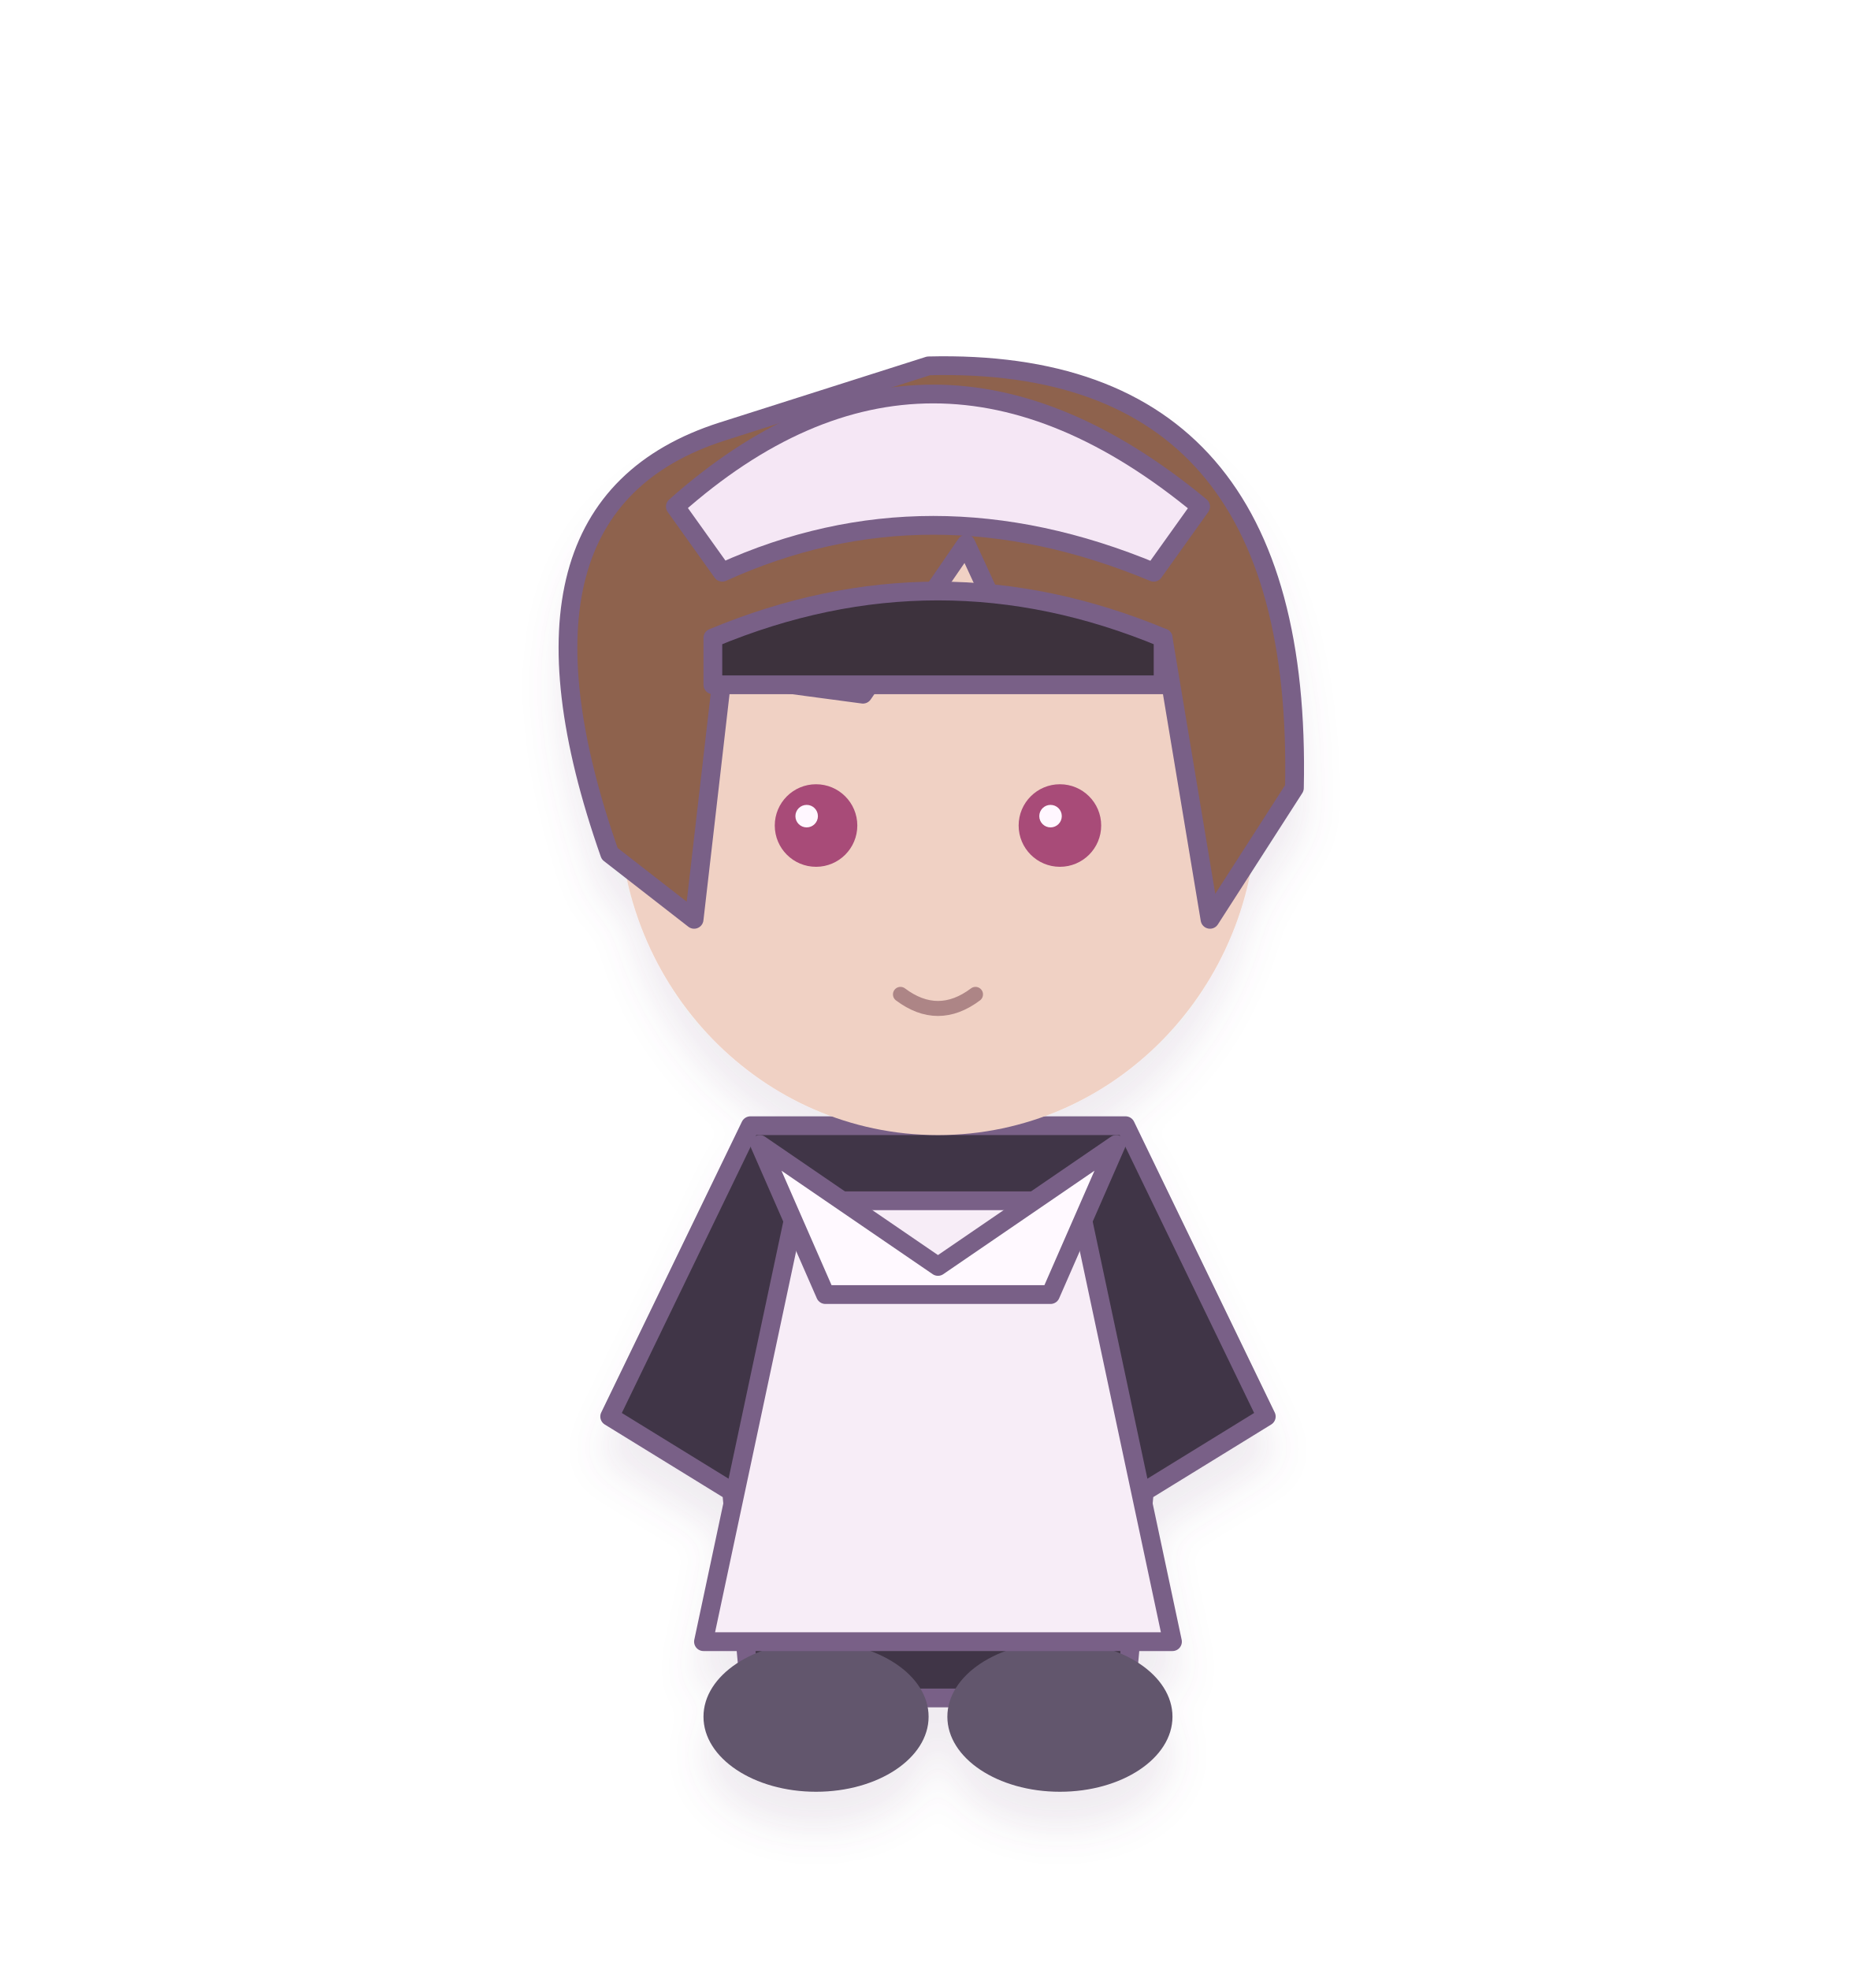
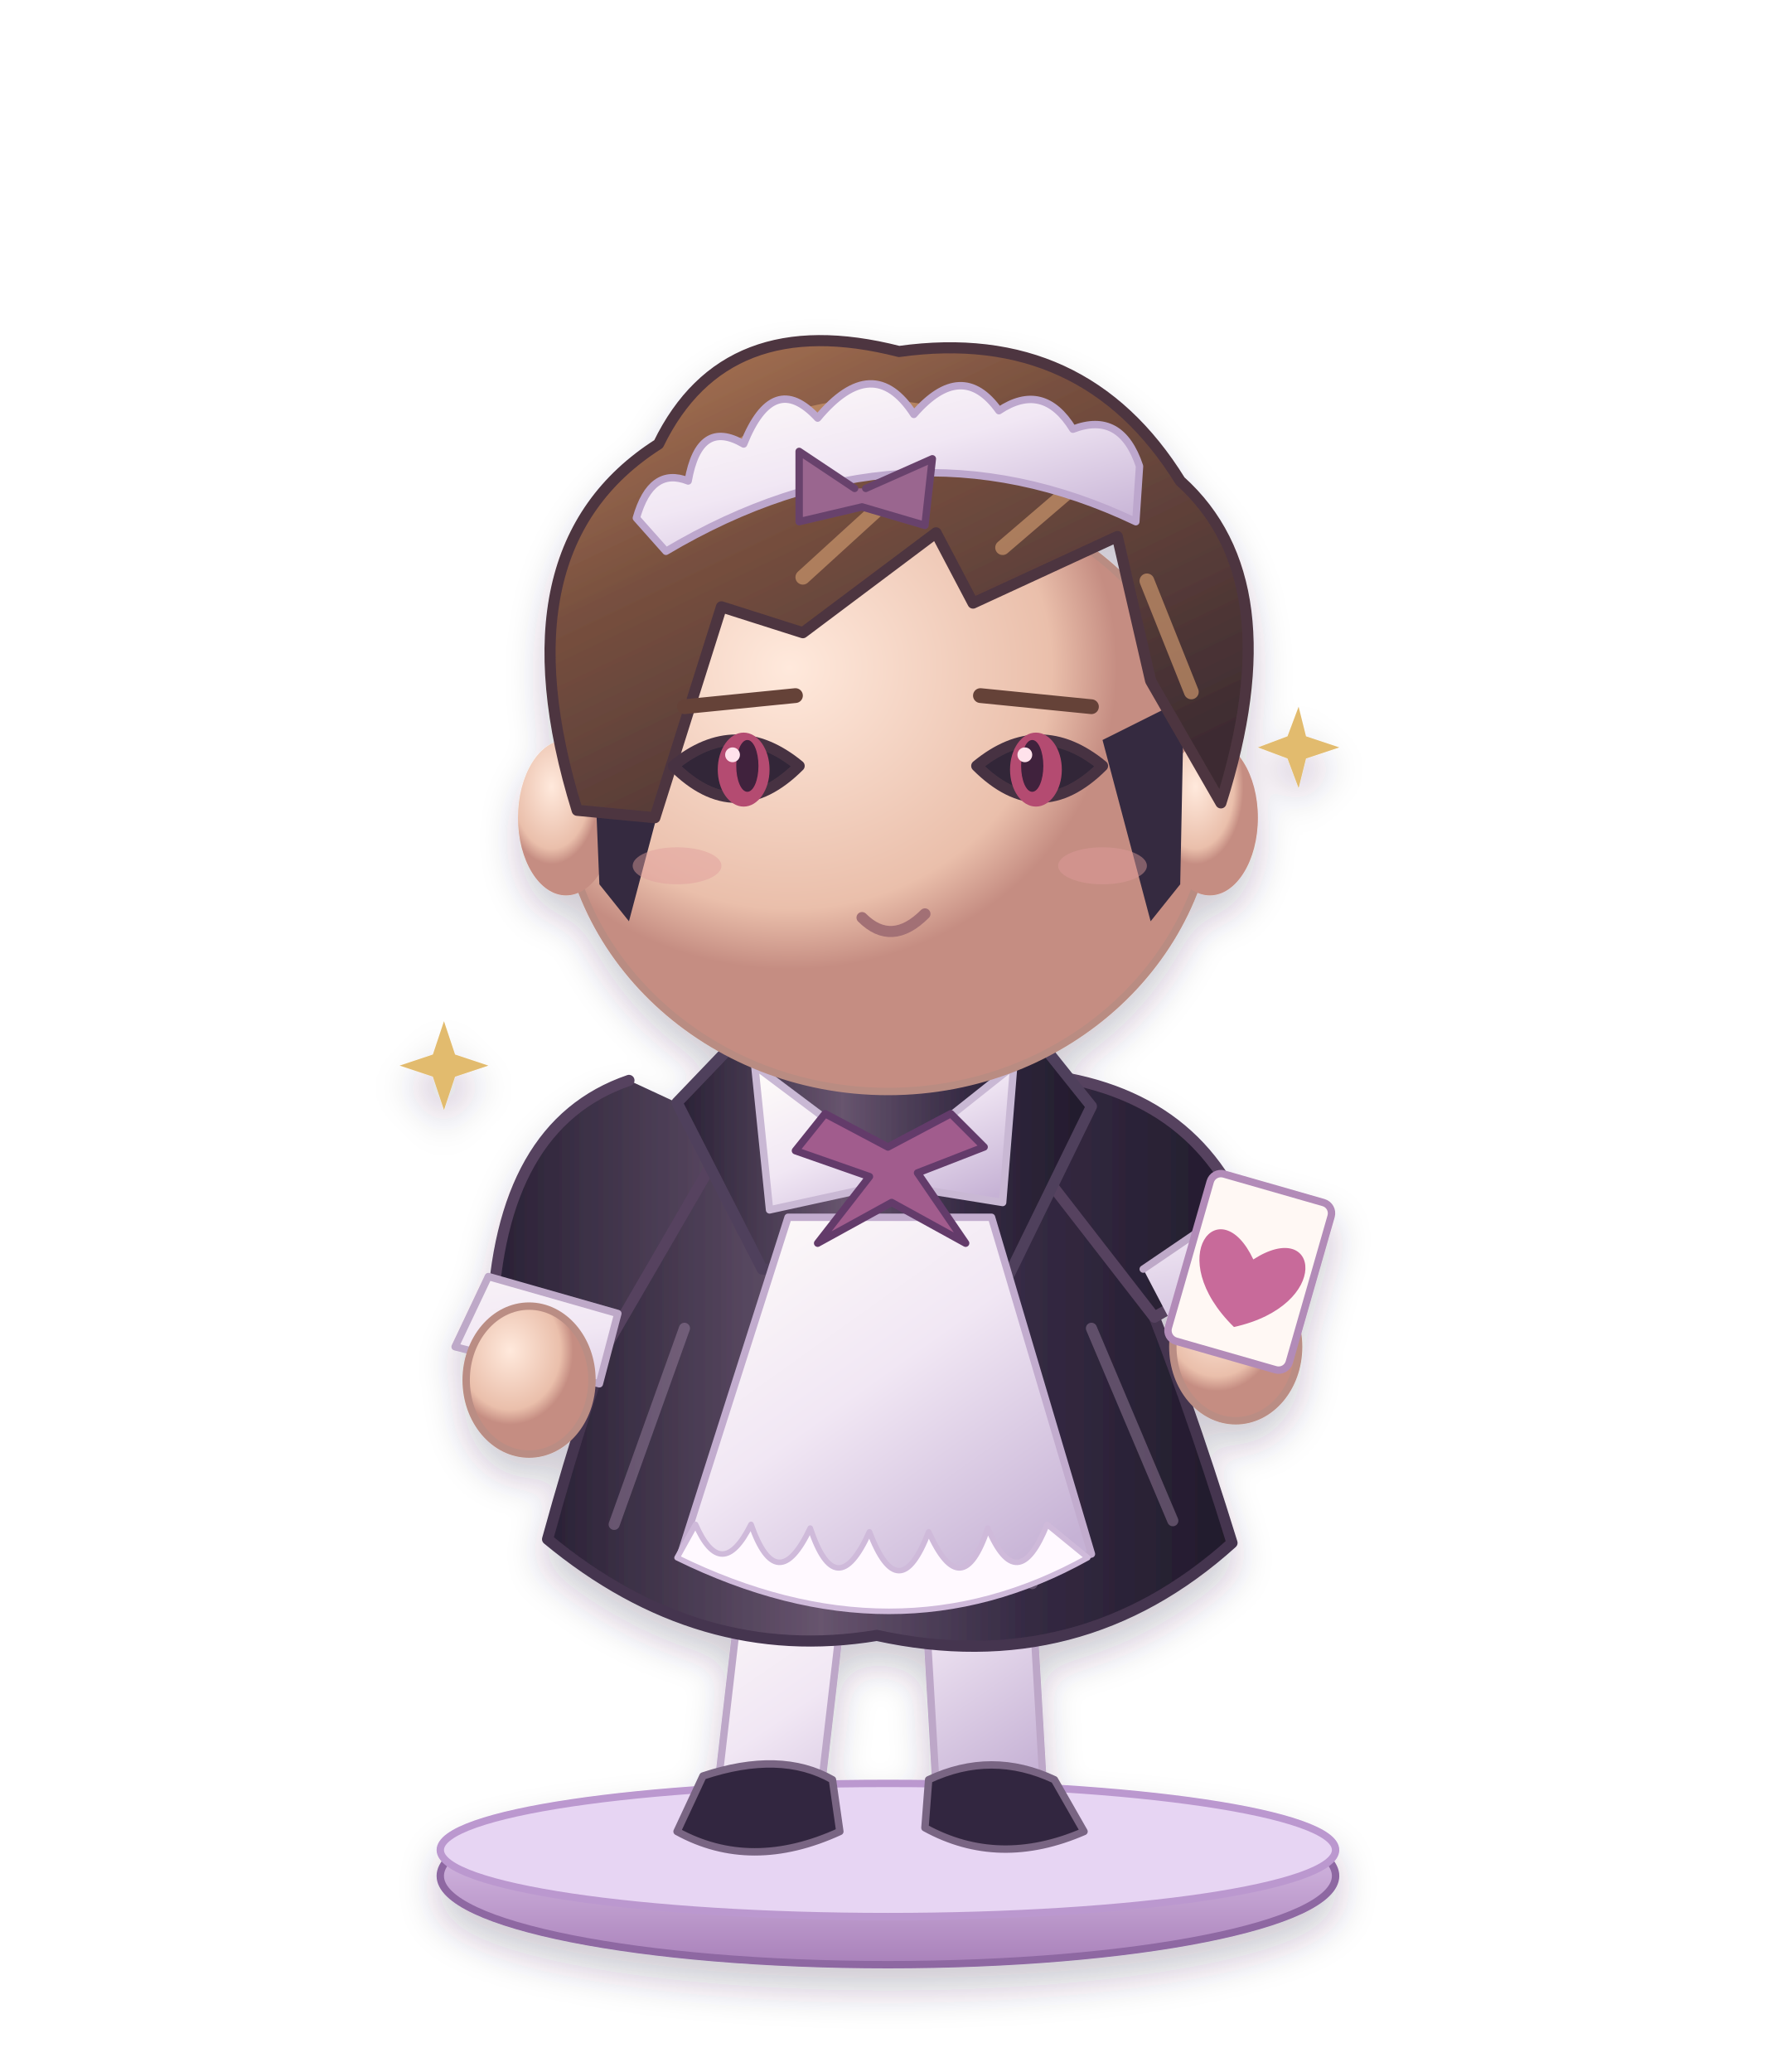
- <svg xmlns="http://www.w3.org/2000/svg" viewBox="0 0 200 210">
+ <svg xmlns="http://www.w3.org/2000/svg" width="480" height="560" viewBox="0 0 480 560" role="img" aria-label="Gambit maid collectible figure">
  <defs>
-     <filter id="soft">
-       <feDropShadow dx="0" dy="4" stdDeviation="2" flood-color="#806087" flood-opacity=".12" />
+     <radialGradient id="skin" cx=".35" cy=".3">
+       <stop stop-color="#ffe9dc" />
+       <stop offset=".8" stop-color="#eabfab" />
+       <stop offset="1" stop-color="#c58d82" />
+     </radialGradient>
+     <linearGradient id="hair" x2=".7" y2="1">
+       <stop stop-color="#b57c59" />
+       <stop offset=".4" stop-color="#78503f" />
+       <stop offset="1" stop-color="#3e2c32" />
+     </linearGradient>
+     <linearGradient id="dress" x1="0" x2="1">
+       <stop stop-color="#292135" />
+       <stop offset=".4" stop-color="#67546e" />
+       <stop offset=".7" stop-color="#352a43" />
+       <stop offset="1" stop-color="#211b2b" />
+     </linearGradient>
+     <linearGradient id="silk" x2=".8" y2="1">
+       <stop stop-color="#fffdfa" />
+       <stop offset=".5" stop-color="#f1e7f4" />
+       <stop offset="1" stop-color="#c6b2d5" />
+     </linearGradient>
+     <linearGradient id="base" y2="1" x2="0">
+       <stop stop-color="#e9d4f5" />
+       <stop offset="1" stop-color="#a981ba" />
+     </linearGradient>
+     <filter id="shadow">
+       <feDropShadow dx="0" dy="6" stdDeviation="5" flood-color="#382347" flood-opacity=".24" />
    </filter>
  </defs>
-   <g filter="url(#soft)">
-     <path d="M80 120L65 151 78 159 80 181h40l2-22 13-8-15-31Z" fill="#403646" stroke="#796087" stroke-width="2" stroke-linecap="round" stroke-linejoin="round" />
-     <ellipse cx="87" cy="183" rx="12" ry="8" fill="#62566d" />
-     <ellipse cx="113" cy="183" rx="12" ry="8" fill="#62566d" />
-     <ellipse cx="100" cy="86" rx="34" ry="35" fill="#f0d1c4" />
-     <path d="M65 91Q52 54 77 46L99 39Q139 38 138 84L129 98 124 68 109 71 103 58 92 74 77 72 74 98Z" fill="#8e624d" stroke="#796087" stroke-width="2" stroke-linecap="round" stroke-linejoin="round" />
-     <ellipse cx="87" cy="88" rx="4.4" ry="4.4" fill="#a84b78" />
-     <ellipse cx="113" cy="88" rx="4.4" ry="4.4" fill="#a84b78" />
-     <ellipse cx="86" cy="87" rx="1.2" ry="1.2" fill="#fff7ff" />
-     <ellipse cx="112" cy="87" rx="1.2" ry="1.2" fill="#fff7ff" />
-     <path d="M96 106q4 3 8 0" fill="none" stroke="#ad8586" stroke-width="1.6" stroke-linecap="round" stroke-linejoin="round" />
-     <path d="M76 68q24-10 48 0v5H76Z" fill="#3c313e" stroke="#796087" stroke-width="2" stroke-linecap="round" stroke-linejoin="round" />
-     <path d="M85 128h30l10 47H75Z" fill="#f7edf7" stroke="#796087" stroke-width="2" stroke-linecap="round" stroke-linejoin="round" />
-     <path d="M81 122l19 13 19-13-7 16H88Z" fill="#fff9ff" stroke="#796087" stroke-width="2" stroke-linecap="round" stroke-linejoin="round" />
-     <path d="M72 54q27-24 56 0l-5 7q-24-10-46 0Z" fill="#f5e7f5" stroke="#796087" stroke-width="2" stroke-linecap="round" stroke-linejoin="round" />
+   <g filter="url(#shadow)" stroke-linejoin="round" stroke-linecap="round">
+     <ellipse cx="240" cy="507" rx="121" ry="24" fill="url(#base)" stroke="#8e68a2" stroke-width="2" />
+     <ellipse cx="240" cy="500" rx="121" ry="18" fill="#e7d5f3" stroke="#bb98cf" stroke-width="2" />
+     <path d="m202 414-8 69q12 13 28 0l8-69m19 0 4 69q17 13 29 0l-4-69" fill="url(#silk)" stroke="#bda7c8" stroke-width="2" />
+     <path d="m190 480q21-7 35 1l2 14q-24 11-44 0zm61 1q17-8 34 0l8 14q-23 10-43-1z" fill="#33283f" stroke="#796583" stroke-width="2" />
+     <path d="M196 293q-26 43-48 123 41 34 89 26 55 12 96-25-25-81-51-125Z" fill="url(#dress)" stroke="#45344f" stroke-width="3" />
+     <path d="m185 359-19 53m47-83-7 98m65-97 8 98m16-69 22 52" fill="none" stroke="#a88cab" stroke-opacity=".42" stroke-width="3" />
+     <path d="M170 292q-35 12-37 65l29 10 36-62m88-14q43 7 54 49l-28 16-38-49" fill="url(#dress)" stroke="#56425f" stroke-width="3" />
+     <path d="m132 345 35 10-5 19-39-10zm177-2 25-17 14 21-28 17" fill="url(#silk)" stroke="#bea9c8" stroke-width="2" />
+     <ellipse cx="143" cy="373" rx="17" ry="20" fill="url(#skin)" stroke="#ba8d84" stroke-width="2" />
+     <ellipse cx="334" cy="364" rx="17" ry="20" fill="url(#skin)" stroke="#ba8d84" stroke-width="2" />
+     <path d="m183 298 23-24h69l20 25-22 45-67-1Z" fill="url(#dress)" stroke="#50405c" stroke-width="3" />
+     <path d="m204 288 36 27 34-27-3 37-31-5-32 7z" fill="url(#silk)" stroke="#c9b8d4" stroke-width="2" />
+     <path d="m213 329 55 0 27 91q-57 16-111 0Z" fill="url(#silk)" stroke="#c2acce" stroke-width="2" />
+     <path d="M188 412q7 16 15 0 7 20 16 1 7 21 16 1 8 21 16 0 9 20 16-1 8 19 16-1l11 9q-52 29-111 0z" fill="#fff9ff" stroke="#cfbada" stroke-width="1.5" />
+     <path d="m240 310-17-9-8 10 20 7-14 18 20-11 20 11-13-19 18-7-9-9z" fill="#a15b8d" stroke="#633b6b" stroke-width="2" />
+     <ellipse cx="240" cy="213" rx="88" ry="82" fill="url(#skin)" stroke="#b98c82" stroke-width="2" />
+     <ellipse cx="153" cy="221" rx="13" ry="21" fill="url(#skin)" />
+     <ellipse cx="327" cy="221" rx="13" ry="21" fill="url(#skin)" />
+     <path d="m160 190 23 10-13 49-8-10m158-50-22 11 13 49 8-10" fill="#342b40" />
+     <path d="M156 219q-22-71 22-99 18-37 65-25 50-7 76 35 30 27 11 87l-19-33-9-39-39 18-10-19-36 27-22-7-18 57Z" fill="url(#hair)" stroke="#4e3540" stroke-width="3" />
+     <path d="M180 143q24-39 68-32m-31 45 34-31m20 23 21-18m18 27 12 30" fill="none" stroke="#c9946c" stroke-opacity=".7" stroke-width="4" />
+     <path d="m182 207q17-14 34 0-17 17-34 0m82 0q17-14 34 0-17 17-34 0" fill="#302737" stroke="#473243" stroke-width="3" />
+     <ellipse cx="201" cy="208" rx="7" ry="10" fill="#b44b71" />
+     <ellipse cx="280" cy="208" rx="7" ry="10" fill="#b44b71" />
+     <ellipse cx="202" cy="207" rx="3" ry="7" fill="#3f203c" />
+     <ellipse cx="279" cy="207" rx="3" ry="7" fill="#3f203c" />
+     <circle cx="198" cy="204" r="2" fill="#ffe2eb" />
+     <circle cx="277" cy="204" r="2" fill="#ffe2eb" />
+     <path d="m185 191 30-3m50 0 30 3" stroke="#654239" stroke-width="4" />
+     <ellipse cx="183" cy="234" rx="12" ry="5" fill="#df9b9c" opacity=".45" />
+     <ellipse cx="298" cy="234" rx="12" ry="5" fill="#df9b9c" opacity=".45" />
+     <path d="m233 248q8 8 17-1" fill="none" stroke="#a26f75" stroke-width="3" />
+     <path d="M172 140q4-14 14-10 3-17 15-10 8-20 20-7 15-18 26-1 13-15 23-1 12-8 20 5 13-5 18 10l-1 15q-63-30-127 8z" fill="url(#silk)" stroke="#bda7cd" stroke-width="2" />
+     <path d="m231 132-15-10 0 19 17-4 17 5 2-18-18 8" fill="#9a668f" stroke="#68436c" stroke-width="2" />
+     <g transform="translate(336 350) rotate(16)">
+       <rect x="-17" y="-30" width="34" height="47" rx="3" fill="#fff8f4" stroke="#b28bb8" stroke-width="2" />
+       <path d="M0-10C-14-26-24-4 0 9 24-4 14-26 0-10" fill="#c86a9a" />
+     </g>
+     <path d="m120 276 3 9 9 3-9 3-3 9-3-9-9-3 9-3zm231-85 2 8 9 3-9 3-2 8-3-8-8-3 8-3z" fill="#e2bb6e" />
  </g>
</svg>
